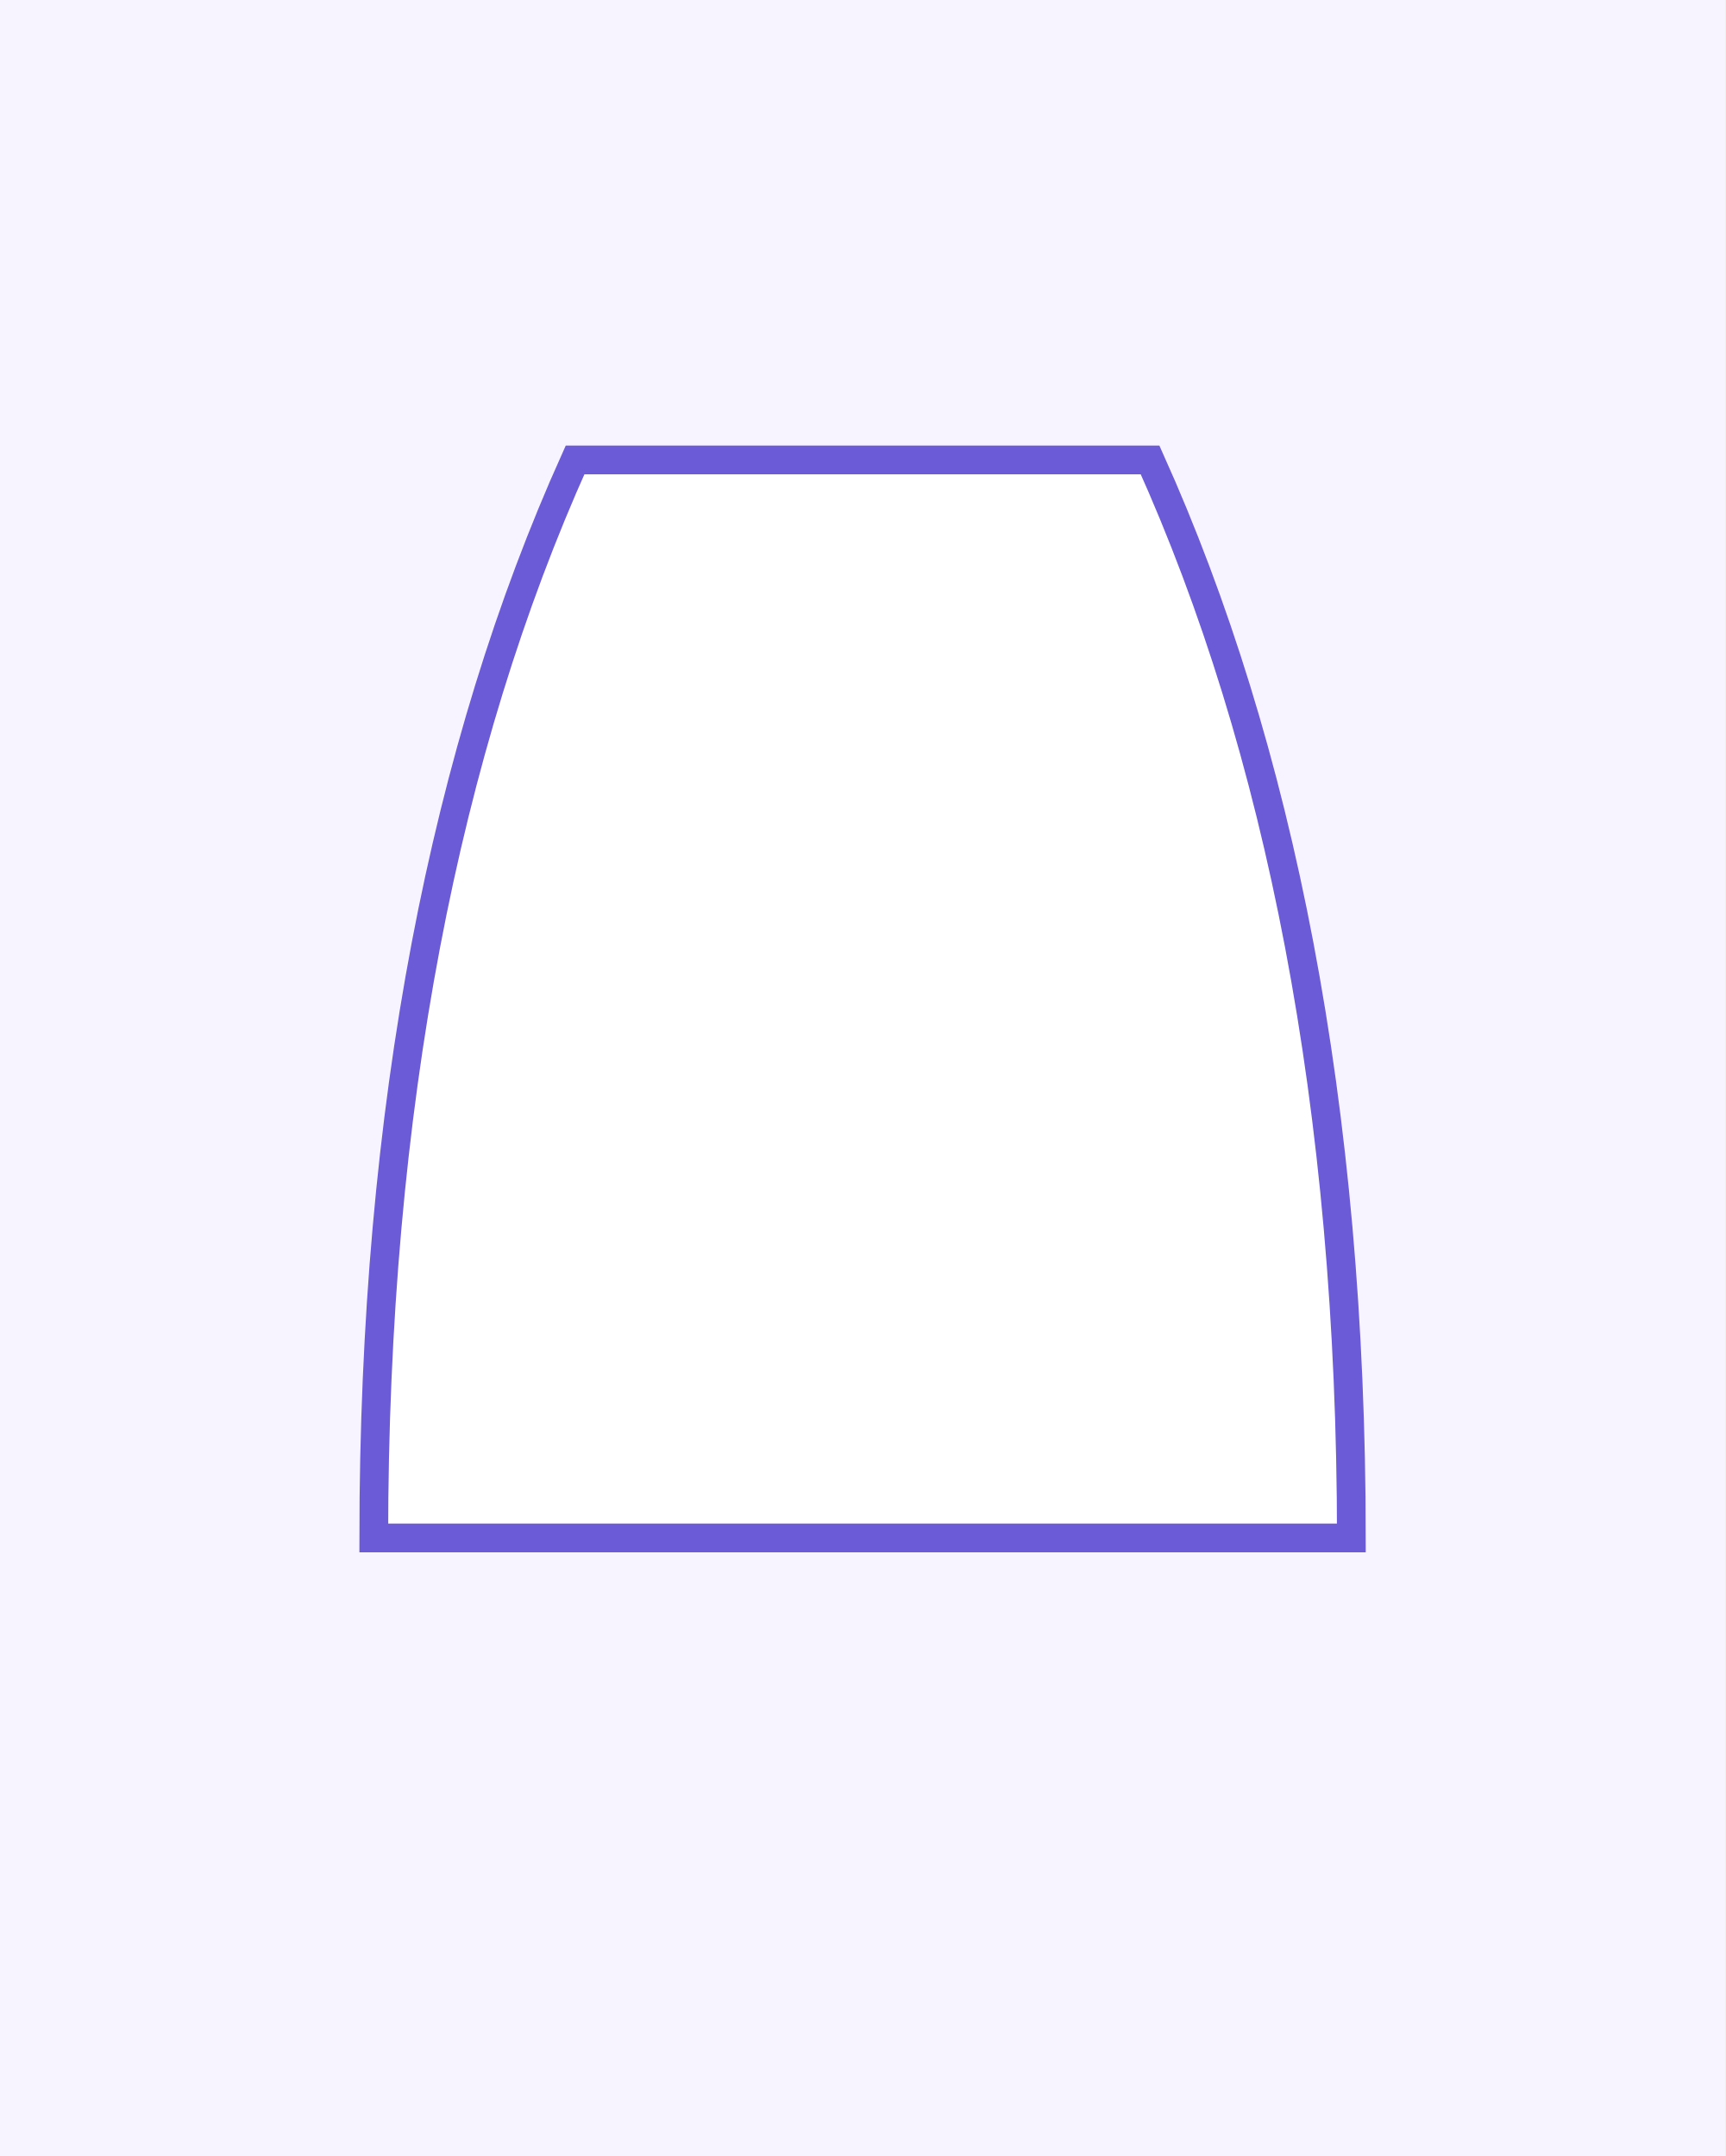
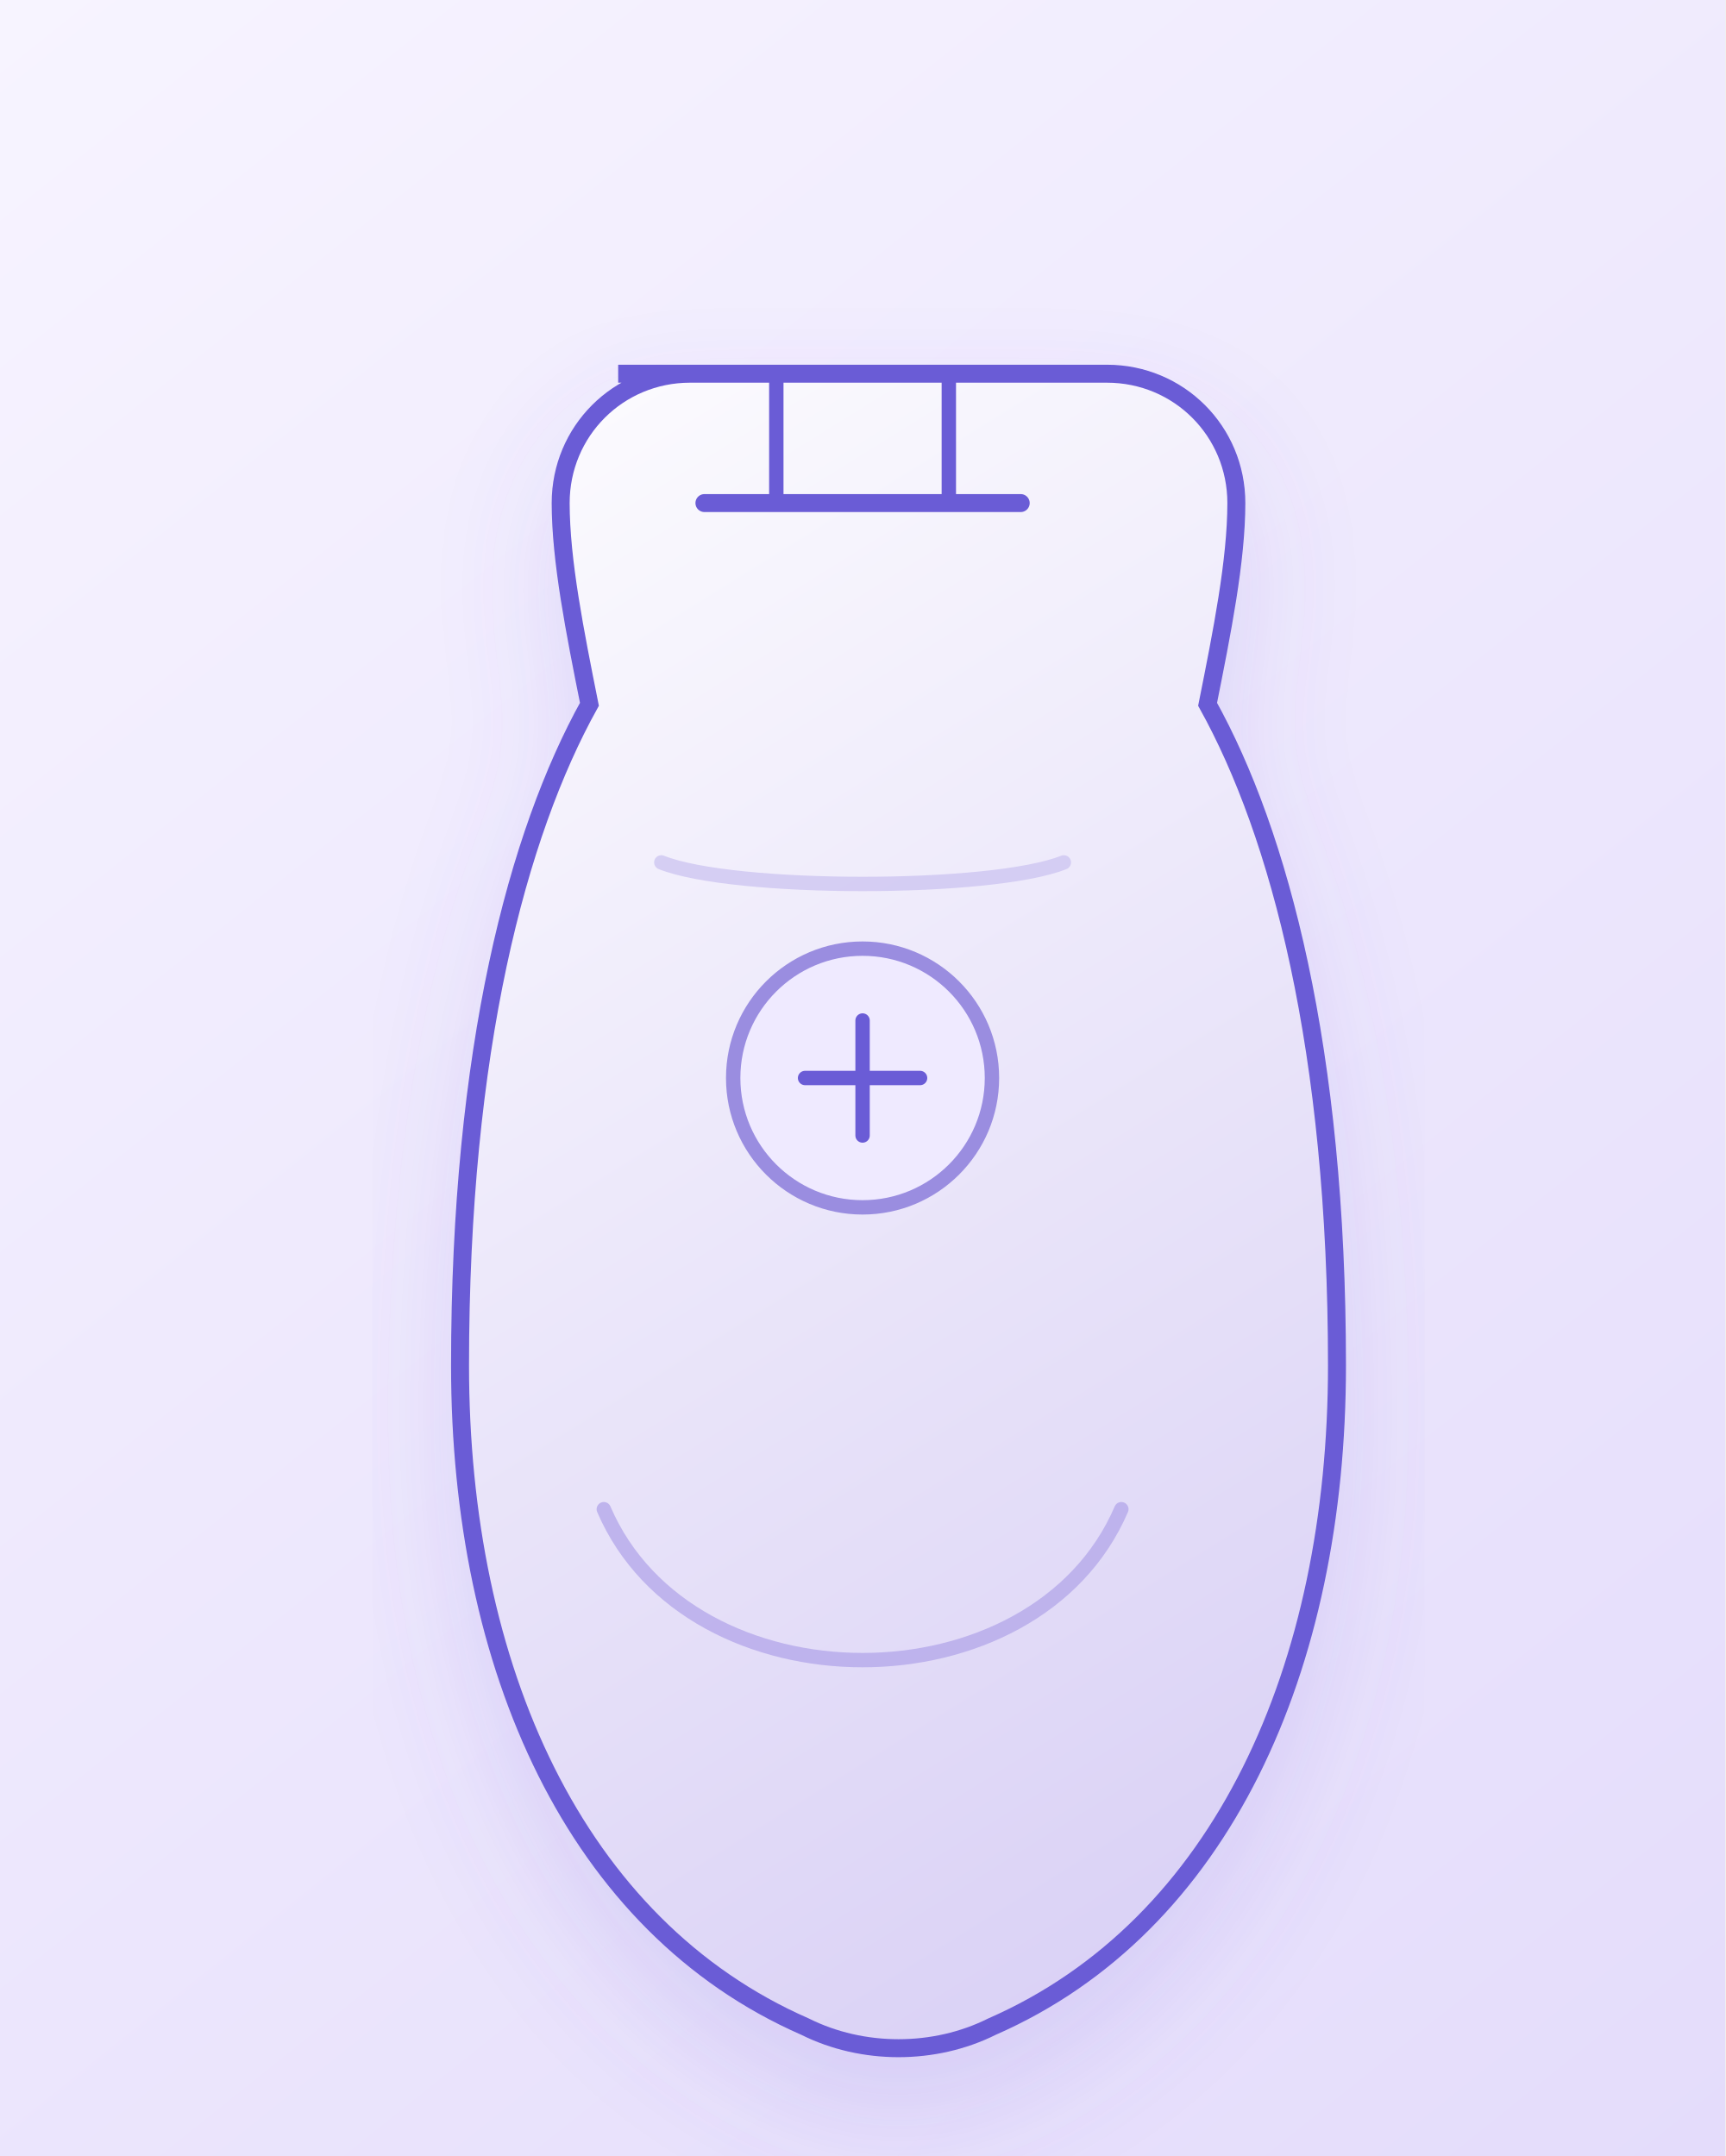
- <svg xmlns="http://www.w3.org/2000/svg" viewBox="0 0 240 300">
-   <rect width="240" height="300" fill="#f7f4ff" />
-   <path d="M80 64h80c18 40 28 90 28 150H52c0-60 10-110 28-150z" fill="#fff" stroke="#6b5bd6" stroke-width="4" />
+ <svg xmlns="http://www.w3.org/2000/svg" viewBox="0 0 240 300" fill="none">
+   <defs>
+     <linearGradient id="sleep-bg" x1="0" y1="0" x2="240" y2="300" gradientUnits="userSpaceOnUse">
+       <stop stop-color="#F7F4FF" />
+       <stop offset="1" stop-color="#E4DCFB" />
+     </linearGradient>
+     <linearGradient id="sleep-body" x1="50" y1="45" x2="190" y2="270" gradientUnits="userSpaceOnUse">
+       <stop stop-color="#FFFFFF" />
+       <stop offset="1" stop-color="#D8CFF5" />
+     </linearGradient>
+     <filter id="sleep-soft" x="-10%" y="-10%" width="120%" height="120%">
+       <feDropShadow dx="0" dy="8" stdDeviation="8" flood-color="#6B5BD6" flood-opacity="0.15" />
+     </filter>
+   </defs>
+   <rect width="240" height="300" fill="url(#sleep-bg)" />
+   <g filter="url(#sleep-soft)">
+     <path d="M86 52h68c10 0 18 8 18 18 0 8-2 18-4 28 10 18 18 48 18 92 0 42-16 78-48 92-8 4-18 4-26 0-32-14-48-50-48-92 0-44 8-74 18-92-2-10-4-20-4-28 0-10 8-18 18-18z" fill="url(#sleep-body)" stroke="#6B5BD6" stroke-width="2.5" />
+     <path d="M98 70h44" stroke="#6B5BD6" stroke-width="2.5" stroke-linecap="round" />
+     <path d="M108 52v18M132 52v18" stroke="#6B5BD6" stroke-width="2" stroke-linecap="round" />
+     <circle cx="120" cy="150" r="18" fill="#EFEAFF" stroke="#9A8DE0" stroke-width="2" />
+     <path d="M112 150h16M120 142v16" stroke="#6B5BD6" stroke-width="2" stroke-linecap="round" />
+     <path d="M84 210c12 28 60 28 72 0" stroke="#B5A9EA" stroke-width="2" stroke-linecap="round" opacity="0.8" />
+     <path d="M92 120c10 4 46 4 56 0" stroke="#C9C0F0" stroke-width="2" stroke-linecap="round" opacity="0.7" />
+   </g>
</svg>
